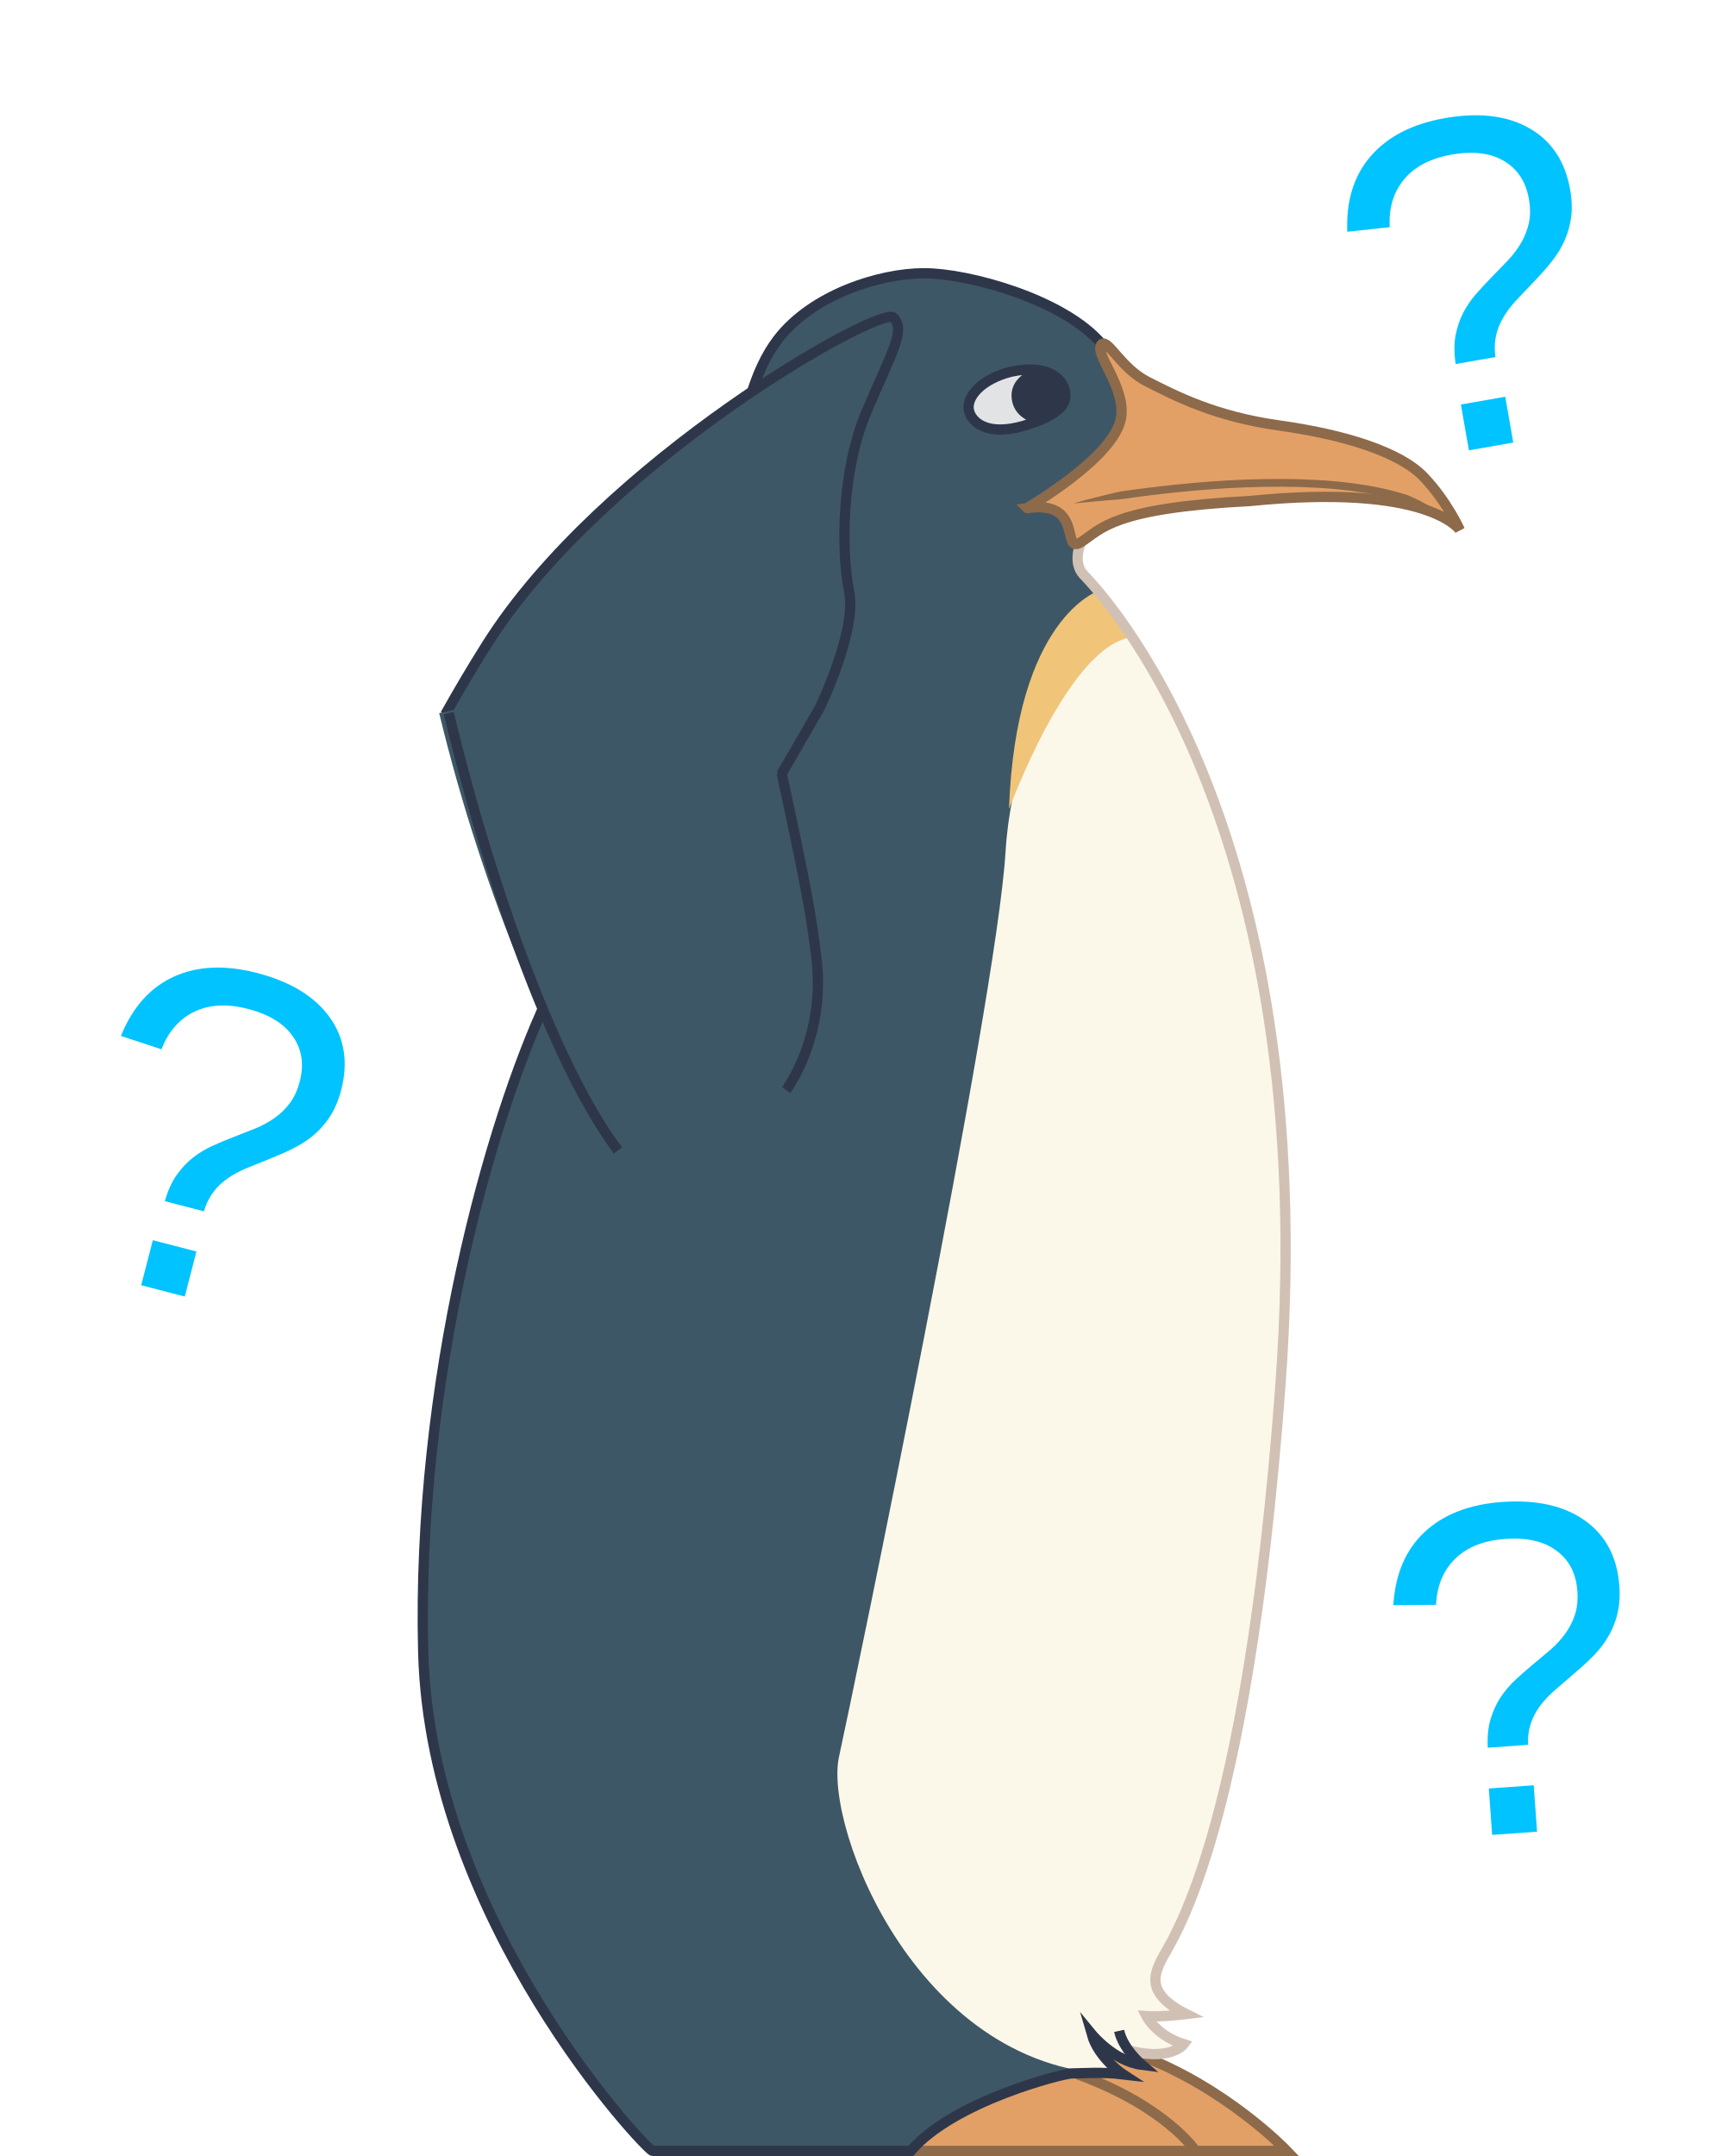
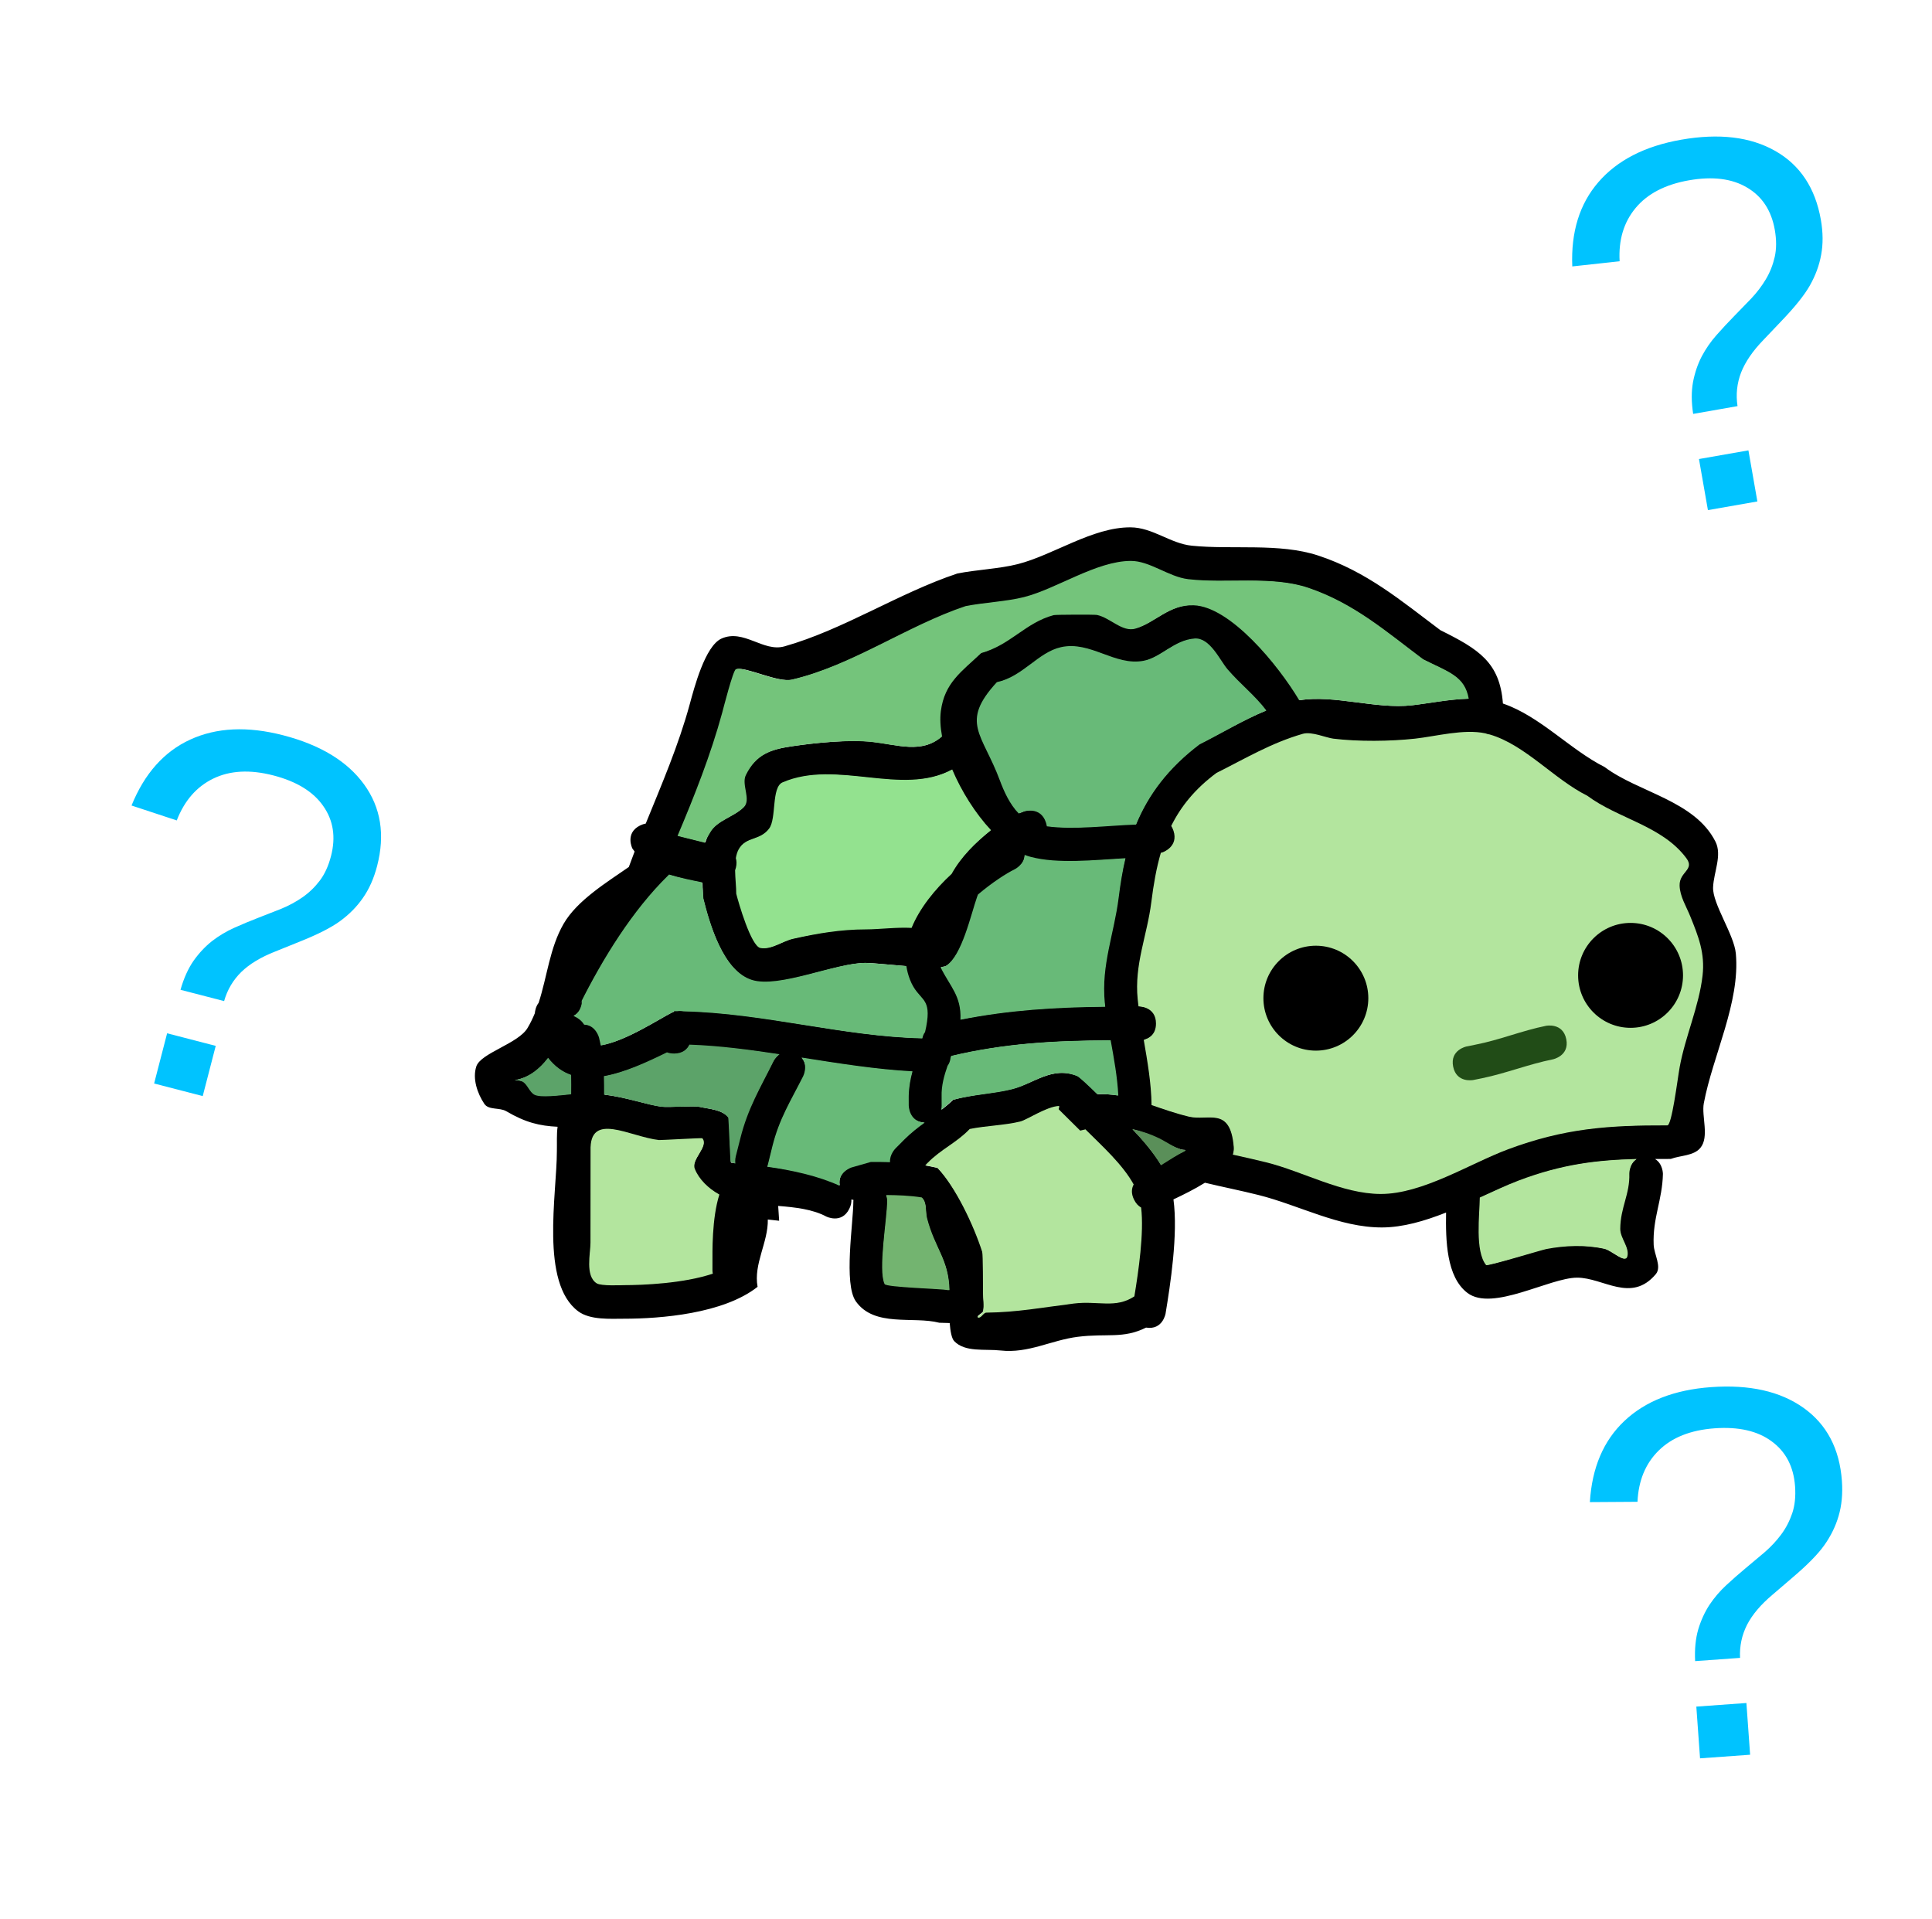
- <svg xmlns="http://www.w3.org/2000/svg" version="1.1" viewBox="0,0,83.211,104.991">
-   <g transform="translate(-194.5969,-120.8817)">
-     <g stroke-linecap="butt" stroke-linejoin="miter" stroke-miterlimit="10" stroke-dasharray="" stroke-dashoffset="0" style="mix-blend-mode: normal">
-       <g>
-         <path d="M243.407,225.623c2.677,-6.578 6.802,-4.618 6.802,-4.618c4.303,1.56 7.062,4.618 7.062,4.618h-13.864" fill="#e3a066" fill-rule="nonzero" stroke="none" stroke-width="1" />
-         <path d="M249.959,220.912c4.303,1.56 7.312,4.711 7.312,4.711h-14.125" fill="none" fill-rule="evenodd" stroke="#8d6a4a" stroke-width="0.5" />
-         <path d="M238.959,225.623c3.083,-3.142 8.124,-3.728 8.124,-3.728c4.303,1.56 5.74,3.728 5.74,3.728h-13.864" fill="#e3a066" fill-rule="nonzero" stroke="none" stroke-width="1" />
-         <path d="M247.084,221.895c4.303,1.56 5.74,3.728 5.74,3.728h-14.125" fill="none" fill-rule="evenodd" stroke="#8d6a4a" stroke-width="0.5" />
-         <path d="M248.261,137.645c3.438,3.802 -0.562,8.421 -0.562,8.421c0,0 -1.405,2.796 0.386,3.599c0.025,13.378 -0.625,41.138 -0.625,41.605c0,0.67 1.5,27.986 1.645,28.509c0.241,0.868 1.105,1.655 1.105,1.655c-1.354,-0.168 -2.438,-1.488 -2.438,-1.488c0.334,1.173 1.521,1.948 1.521,1.948c-1.021,-0.123 -2.042,-0.045 -2.501,-0.042c-0.416,0.002 -5.75,1.34 -7.833,3.771h-12.584c-0.25,0 -10.833,-11.144 -11.166,-24.299c-0.334,-13.155 3.263,-25.828 6,-31.706c3.178,-6.825 8.489,-19.775 8.864,-21.315c0.375,-1.539 0.014,-7.8 2.421,-10.911c1.672,-2.162 4.944,-3.204 7.111,-3.204c2.167,0 6.747,1.345 8.656,3.456" fill="#3e5766" fill-rule="nonzero" stroke="none" stroke-width="1" />
-         <path d="M248.665,150.392c0,0 2.095,2.843 3.689,6.231c3.5,7.75 5.75,19.251 4.504,33.014c-1.149,12.694 -2.233,20.841 -5.942,27.302c-0.508,0.886 1.46,2.022 1.46,2.022c-0.834,0 -1.94,0.102 -1.94,0.102c0.083,1.048 1.815,1.364 1.815,1.364c-2.396,1.173 -3.104,-0.491 -3.104,-0.491c0.396,0.974 0.955,1.479 0.955,1.479c-0.667,0.042 -2.329,-1.469 -2.329,-1.469c0,1.131 1.521,1.948 1.521,1.948c-9.906,0.064 -14.584,-12.024 -13.834,-15.459c0.75,-3.435 7.667,-36.7 8.112,-44.073c0.445,-7.374 5.095,-11.971 5.095,-11.971" fill="#fbf8ea" fill-rule="nonzero" stroke="none" stroke-width="1" />
-         <path d="M243.74,160.274c0.334,-9.307 4.343,-10.609 4.343,-10.609l1.661,2.243c-3.154,0.409 -6.008,8.479 -6.005,8.366" fill="#f0c579" fill-rule="nonzero" stroke="none" stroke-width="1" />
-         <path d="M247.251,147.28c0,0 -0.45,0.986 0.125,1.592c0.716,0.754 11.617,11.953 9.584,39.465c-1.667,22.539 -5.406,27.115 -5.827,28.042c-0.28,0.617 -0.767,1.577 1.243,2.582c0,0 -1.24,0.155 -1.94,0.103c0,0 0.471,0.945 1.815,1.364c0,0 -0.666,0.907 -2.916,0.237" fill="none" fill-rule="evenodd" stroke="#d1c1b5" stroke-width="0.5" />
-         <path d="M249.105,219.779c0.188,0.881 1.104,1.655 1.104,1.655c-1.354,-0.168 -2.438,-1.488 -2.438,-1.488c0.334,1.173 1.521,1.948 1.521,1.948c-1.021,-0.123 -2.042,-0.045 -2.5,-0.042c-0.416,0.002 -5.75,1.34 -7.833,3.771h-12.583c-0.25,0 -10.834,-11.144 -11.167,-24.299c-0.333,-13.155 3.264,-25.828 6,-31.706c3.178,-6.825 8.489,-19.775 8.864,-21.315c0.375,-1.539 0.015,-7.8 2.421,-10.911c1.673,-2.162 4.944,-3.204 7.111,-3.204c2.167,0 6.823,1.278 8.657,3.456" fill="none" fill-rule="evenodd" stroke="#2e374a" stroke-width="0.5" />
-       </g>
-       <g>
-         <path d="M244.636,145.626c-0.098,0.014 4.236,-2.427 4.562,-4.399c0.25,-1.508 -1.375,-3.174 -0.938,-3.582c0.291,-0.273 0.943,1.177 2.219,1.822c1.365,0.691 3.281,1.697 6.437,2.137c3.156,0.44 5.875,1.288 7.032,2.514c1.157,1.226 1.75,2.576 1.75,2.576c0,0 -1.468,-2.294 -10.219,-1.414c-6.718,0.345 -7.229,1.361 -8.229,2c-1,0.638 0.198,-2.063 -2.615,-1.655" fill="#e3a066" fill-rule="nonzero" stroke="none" stroke-width="1" />
-         <path d="M246.886,145.406c0,0 0.28,-0.098 0.776,-0.227c0.249,-0.062 0.552,-0.137 0.9,-0.223c0.174,-0.041 0.36,-0.084 0.556,-0.13c0.197,-0.043 0.407,-0.055 0.625,-0.09c1.742,-0.237 4.078,-0.487 6.427,-0.525c1.175,-0.021 2.351,0.01 3.451,0.109c0.55,0.049 1.081,0.121 1.581,0.201c0.5,0.089 0.971,0.192 1.401,0.308c0.211,0.07 0.423,0.111 0.612,0.19c0.185,0.086 0.361,0.167 0.526,0.243c0.322,0.174 0.598,0.324 0.809,0.479c0.221,0.137 0.368,0.281 0.473,0.369c0.104,0.09 0.16,0.138 0.16,0.138c0,0 -0.064,-0.037 -0.182,-0.107c-0.118,-0.07 -0.287,-0.176 -0.521,-0.279c-0.225,-0.118 -0.516,-0.222 -0.846,-0.339c-0.338,-0.1 -0.719,-0.2 -1.13,-0.331c-0.417,-0.112 -0.875,-0.213 -1.365,-0.299c-0.491,-0.078 -1.011,-0.149 -1.552,-0.198c-1.083,-0.098 -2.247,-0.127 -3.41,-0.107c-2.329,0.038 -4.652,0.286 -6.383,0.522c-0.43,0.076 -0.831,0.107 -1.187,0.13c-0.355,0.031 -0.664,0.059 -0.919,0.082c-0.255,0.025 -0.456,0.044 -0.593,0.058c-0.135,0.013 -0.208,0.027 -0.208,0.027" fill="#8d6a4a" fill-rule="nonzero" stroke="none" stroke-width="1" />
-         <path d="M244.636,145.626c-0.098,0.014 4.236,-2.427 4.562,-4.399c0.25,-1.508 -1.375,-3.174 -0.938,-3.582c0.291,-0.273 0.943,1.177 2.219,1.822c1.365,0.691 3.281,1.697 6.437,2.137c3.156,0.44 5.875,1.288 7.032,2.514c1.157,1.226 1.75,2.576 1.75,2.576c0,0 -1.468,-2.294 -10.219,-1.414c-6.718,0.345 -7.229,1.361 -8.229,2c-1,0.638 0.198,-2.063 -2.615,-1.655z" fill="none" fill-rule="evenodd" stroke="#8d6a4a" stroke-width="0.5" />
-       </g>
-       <g>
-         <path d="M218.295,152.286c5.639,-8.954 19.235,-16.571 19.82,-15.936c0.585,0.635 -0.032,1.576 -1.297,4.536c-1.266,2.96 -1.248,6.883 -0.863,8.806c0.386,1.923 -1.44,5.671 -1.44,5.671c0,0 -1.989,3.455 -4.421,7.636c-0.392,-0.189 -0.784,-0.379 -1.177,-0.571c-3.089,-1.511 -6.099,-3.19 -9.134,-4.807c-1.186,-0.632 -2.337,-1.303 -3.497,-1.952c0.642,-1.147 1.313,-2.28 2.008,-3.383z" fill="#3e5766" fill-rule="nonzero" stroke="none" stroke-width="1" />
-         <path d="M216.287,155.669c0.642,-1.147 1.313,-2.28 2.008,-3.383c5.639,-8.954 19.235,-16.571 19.82,-15.936c0.585,0.635 -0.032,1.576 -1.297,4.536c-1.266,2.96 -1.248,6.883 -0.863,8.806c0.386,1.923 -1.44,5.671 -1.44,5.671c0,0 -1.989,3.455 -4.421,7.636" fill="none" fill-rule="evenodd" stroke="#2e374a" stroke-width="0.5" />
-       </g>
-       <g>
-         <path d="M224.697,176.905c-2.932,-3.889 -6.558,-12.366 -8.709,-21.295c1.297,-0.304 2.603,-0.585 3.907,-0.92c3.336,-0.856 6.542,2.373 9.846,1.402c0.407,-0.12 2.671,2.7 3.076,2.578c1.387,6.388 1.321,7.116 1.537,8.813c0.495,3.879 -1.468,6.479 -1.468,6.479z" fill="#3e5766" fill-rule="nonzero" stroke="none" stroke-width="1" />
-         <path d="M224.697,176.905c-2.932,-3.889 -6.093,-12.366 -8.245,-21.295" fill="none" fill-rule="evenodd" stroke="#2e374a" stroke-width="0.5" />
-         <path d="M232.663,158.515c1.387,6.388 1.475,7.27 1.692,8.968c0.495,3.879 -1.468,6.479 -1.468,6.479" fill="none" fill-rule="evenodd" stroke="#2e374a" stroke-width="0.5" />
-       </g>
-       <text transform="translate(261.2696,143.6651) rotate(-9.94181) scale(0.57756,0.57756)" font-size="40" xml:space="preserve" fill="#00c3ff" fill-rule="nonzero" stroke="none" stroke-width="1" stroke-linecap="butt" stroke-linejoin="miter" stroke-miterlimit="10" stroke-dasharray="" stroke-dashoffset="0" font-family="Arial" font-weight="normal" text-anchor="start" style="mix-blend-mode: normal">
+ <svg xmlns="http://www.w3.org/2000/svg" version="1.1" width="84.383" height="83.792" viewBox="0,0,84.383,83.792">
+   <g transform="translate(-198.0476,-142.7713)">
+     <g stroke="none" stroke-miterlimit="10">
+       <text transform="translate(267.7725,165.9038) rotate(-9.94189) scale(0.57756,0.57756)" font-size="40" xml:space="preserve" fill="#00c3ff" stroke-width="1" font-family="Arial" font-weight="normal" text-anchor="start">
        <tspan x="0" dy="0">?</tspan>
      </text>
-       <text transform="translate(196.6857,182.2297) rotate(14.51276) scale(0.57756,0.57756)" font-size="40" xml:space="preserve" fill="#00c3ff" fill-rule="nonzero" stroke="none" stroke-width="1" stroke-linecap="butt" stroke-linejoin="miter" stroke-miterlimit="10" stroke-dasharray="" stroke-dashoffset="0" font-family="Arial" font-weight="normal" text-anchor="start" style="mix-blend-mode: normal">
+       <text transform="translate(199.9916,188.8523) rotate(14.51288) scale(0.57756,0.57756)" font-size="40" xml:space="preserve" fill="#00c3ff" stroke-width="1" font-family="Arial" font-weight="normal" text-anchor="start">
        <tspan x="0" dy="0">?</tspan>
      </text>
-       <text transform="translate(262.3394,210.5902) rotate(-4.10802) scale(0.57756,0.57756)" font-size="40" xml:space="preserve" fill="#00c3ff" fill-rule="nonzero" stroke="none" stroke-width="1" stroke-linecap="butt" stroke-linejoin="miter" stroke-miterlimit="10" stroke-dasharray="" stroke-dashoffset="0" font-family="Arial" font-weight="normal" text-anchor="start" style="mix-blend-mode: normal">
+       <text transform="translate(267.3668,219.918) rotate(-4.10806) scale(0.57756,0.57756)" font-size="40" xml:space="preserve" fill="#00c3ff" stroke-width="1" font-family="Arial" font-weight="normal" text-anchor="start">
        <tspan x="0" dy="0">?</tspan>
      </text>
-       <g>
-         <path d="M241.771,140.8c-0.114,-0.654 0.63,-1.499 2.055,-1.858c1.917,-0.407 2.49,0.455 2.596,0.833c0.128,0.458 0.199,1.154 -1.942,1.792c-1.829,0.545 -2.607,-0.179 -2.709,-0.767" fill="#e2e3e4" fill-rule="nonzero" stroke="none" stroke-width="1" />
-         <path d="M244.846,141.436c0,0 -0.868,-0.233 -0.974,-1.136c-0.105,-0.9 0.717,-1.351 1.057,-1.419c0.34,-0.069 0.691,0.136 0.691,0.136c0,0 0.869,0.324 0.864,0.964c-0.005,0.641 -0.815,1.167 -0.815,1.167c0,0 -0.686,0.313 -0.822,0.288" fill="#2e374a" fill-rule="nonzero" stroke="none" stroke-width="1" />
-         <path d="M241.783,140.84c-0.114,-0.654 0.63,-1.499 2.055,-1.858c1.917,-0.407 2.49,0.455 2.596,0.833c0.128,0.458 0.199,1.154 -1.942,1.792c-1.829,0.545 -2.607,-0.179 -2.709,-0.767z" fill="none" fill-rule="evenodd" stroke="#2e374a" stroke-width="0.5" />
-       </g>
+       <path d="M223.497,186.465c0,0 0,0.472 -0.376,0.666l0.131,0.065c0,0 0.209,0.104 0.335,0.313c0.516,0.021 0.654,0.572 0.654,0.572c0.028,0.114 0.052,0.226 0.073,0.336c1.082,-0.19 2.465,-1.11 3.082,-1.426c0,0 0.028,-0.014 0.076,-0.031l0.028,-0.043c0.047,0 0.095,0 0.142,0.001c0.082,-0.013 0.177,-0.016 0.275,0.004c3.514,0.078 6.929,1.109 10.392,1.186c0.018,-0.11 0.061,-0.201 0.116,-0.275c0.035,-0.149 0.065,-0.302 0.087,-0.46c0.153,-1.105 -0.387,-0.905 -0.746,-1.814c-0.078,-0.198 -0.131,-0.397 -0.161,-0.596c-0.73,-0.058 -1.462,-0.138 -1.739,-0.138c-1.316,-0.002 -3.798,1.147 -4.98,0.77c-1.263,-0.403 -1.862,-2.516 -2.136,-3.617c-0.001,-0.205 -0.012,-0.423 -0.021,-0.648c-0.501,-0.1 -0.972,-0.201 -1.441,-0.344c-0.017,0.019 -0.027,0.03 -0.027,0.03c-1.57,1.529 -2.861,3.616 -3.844,5.583l0.079,-0.135zM226.002,178.824c0.089,-0.044 0.172,-0.071 0.249,-0.084c0.699,-1.717 1.434,-3.421 1.922,-5.213c0.19,-0.697 0.668,-2.547 1.389,-2.868c0.968,-0.431 1.824,0.603 2.746,0.342c2.586,-0.732 4.988,-2.327 7.55,-3.182c0.832,-0.167 1.846,-0.207 2.64,-0.41c1.567,-0.4 3.257,-1.612 4.922,-1.607c0.969,0.003 1.74,0.706 2.681,0.802c1.752,0.179 3.816,-0.127 5.509,0.426c2.122,0.694 3.638,1.981 5.351,3.265c1.662,0.824 2.597,1.401 2.729,3.202c1.625,0.554 2.928,2.011 4.443,2.774c1.462,1.105 3.933,1.46 4.839,3.256c0.3,0.594 -0.074,1.328 -0.103,1.993c-0.031,0.719 0.918,2.067 0.994,2.895c0.196,2.139 -1.009,4.46 -1.399,6.54c-0.106,0.565 0.251,1.469 -0.151,1.95c-0.295,0.353 -0.863,0.321 -1.294,0.481c-0.235,0 -0.464,0.001 -0.687,0.003c0.346,0.202 0.346,0.65 0.346,0.65c-0.024,1.141 -0.453,1.932 -0.404,3.096c0.018,0.43 0.367,0.96 0.089,1.288c-1.079,1.271 -2.284,0.147 -3.432,0.148c-1.207,0.002 -3.696,1.493 -4.789,0.668c-0.926,-0.699 -0.954,-2.306 -0.935,-3.512c-0.934,0.369 -1.882,0.649 -2.799,0.651c-1.862,0.005 -3.627,-0.975 -5.39,-1.416c-0.778,-0.195 -1.563,-0.35 -2.342,-0.537c-0.452,0.282 -0.952,0.529 -1.376,0.728c0.209,1.531 -0.143,3.76 -0.344,4.984c0,0 -0.122,0.732 -0.852,0.615c-1.009,0.501 -1.707,0.242 -2.981,0.402c-1.162,0.146 -2.159,0.733 -3.37,0.598c-0.686,-0.077 -1.556,0.09 -2.031,-0.412c-0.11,-0.117 -0.167,-0.429 -0.195,-0.787l-0.454,-0.013c-1.141,-0.295 -2.829,0.209 -3.642,-0.93c-0.547,-0.766 -0.112,-3.427 -0.112,-4.377c0,0 0,-0.022 0.004,-0.058c-0.03,-0.004 -0.06,-0.01 -0.091,-0.018c0.009,0.119 -0.014,0.256 -0.092,0.411c-0.334,0.668 -1.002,0.334 -1.002,0.334c-0.592,-0.317 -1.341,-0.403 -2.102,-0.464c0.01,0.194 0.027,0.416 0.042,0.648l-0.495,-0.055c0.02,0.997 -0.631,1.942 -0.447,2.94c-1.493,1.179 -4.247,1.393 -5.828,1.393c-0.602,0 -1.486,0.065 -2.007,-0.324c-1.669,-1.245 -0.931,-5.12 -0.931,-6.997c0.008,-0.373 -0.015,-0.728 0.031,-1.062c-0.791,-0.04 -1.394,-0.182 -2.242,-0.679c-0.29,-0.17 -0.77,-0.041 -0.957,-0.321c-0.31,-0.464 -0.525,-1.107 -0.35,-1.637c0.193,-0.583 1.83,-0.994 2.235,-1.674c0.125,-0.209 0.229,-0.425 0.32,-0.646c0.007,-0.083 0.036,-0.287 0.166,-0.455c0.377,-1.158 0.483,-2.402 1.093,-3.456c0.592,-1.023 1.905,-1.821 2.846,-2.477c0.082,-0.226 0.167,-0.451 0.253,-0.675l-0.098,-0.135c0,0 -0.334,-0.668 0.334,-1.002zM222.968,190.547c0.001,-0.29 0.003,-0.561 -0.006,-0.828c-0.37,-0.127 -0.704,-0.356 -0.982,-0.721c-0.364,0.475 -0.819,0.848 -1.436,0.946c0.138,0.003 0.279,0.019 0.352,0.059c0.222,0.122 0.288,0.447 0.515,0.558c0.262,0.128 0.999,0.045 1.557,-0.013zM227.5,188.811c-0.121,0 -0.223,-0.02 -0.308,-0.053c-0.861,0.421 -1.831,0.861 -2.739,1.023c0.008,0.259 0.009,0.524 0.009,0.803c0.892,0.09 1.899,0.454 2.514,0.522c0.297,0.033 1.37,-0.052 1.611,0.002c0.449,0.1 1.009,0.12 1.294,0.481c0.019,0.024 0.078,1.96 0.095,1.961c0.056,0.004 0.113,0.008 0.171,0.013c-0.019,-0.167 0.014,-0.301 0.014,-0.301l0.199,-0.797c0.328,-1.311 0.862,-2.152 1.451,-3.34c0,0 0.086,-0.172 0.257,-0.297c-1.294,-0.194 -2.593,-0.36 -3.909,-0.403c-0.091,0.191 -0.278,0.387 -0.66,0.387zM231.611,193.623c0,0 -0.009,0.035 -0.03,0.089c1.095,0.149 2.224,0.395 3.142,0.816c-0.1,-0.595 0.51,-0.798 0.51,-0.798l0.834,-0.238c0.294,0 0.567,0.004 0.832,0.014c-0.024,-0.335 0.233,-0.592 0.233,-0.592l0.398,-0.398c0.286,-0.28 0.58,-0.505 0.875,-0.718c-0.696,-0.033 -0.696,-0.746 -0.696,-0.746v-0.398c0.008,-0.384 0.076,-0.736 0.17,-1.076c-1.611,-0.087 -3.206,-0.345 -4.807,-0.596c0.308,0.348 0.076,0.811 0.076,0.811c-0.559,1.109 -1.035,1.822 -1.338,3.034l-0.199,0.797zM230.217,180.675c-0.009,0.037 -0.02,0.073 -0.032,0.105c0.006,0.365 0.051,0.74 0.049,1.017c0.093,0.369 0.64,2.289 1.052,2.359c0.488,0.083 0.946,-0.3 1.43,-0.407c1.073,-0.238 2.047,-0.415 3.152,-0.417c0.585,-0.001 1.334,-0.097 1.979,-0.06c0.351,-0.857 1.005,-1.665 1.738,-2.341c0.418,-0.755 1.045,-1.354 1.72,-1.898c-0.681,-0.725 -1.282,-1.681 -1.686,-2.635c-2.203,1.189 -4.99,-0.458 -7.366,0.561c-0.498,0.214 -0.25,1.572 -0.582,2.009c-0.414,0.544 -1.009,0.329 -1.327,0.897c-0.062,0.111 -0.101,0.242 -0.125,0.385c0.036,0.115 0.043,0.255 0.001,0.424zM228.08,179.37c0.259,0.065 0.517,0.129 0.776,0.194c0.046,-0.152 0.107,-0.298 0.186,-0.435c0.304,-0.527 1.028,-0.668 1.462,-1.095c0.336,-0.331 -0.118,-0.99 0.092,-1.412c0.45,-0.905 1.098,-1.117 1.993,-1.252c1.013,-0.153 2.558,-0.313 3.569,-0.199c1.095,0.123 2.146,0.529 3.006,-0.228c-0.075,-0.404 -0.097,-0.782 -0.054,-1.114c0.161,-1.244 0.917,-1.743 1.768,-2.551c1.278,-0.352 1.954,-1.344 3.185,-1.671c0.085,-0.023 1.804,-0.028 1.907,-0.007c0.583,0.125 1.111,0.765 1.686,0.603c0.857,-0.243 1.467,-1.052 2.556,-1.015c1.587,0.055 3.682,2.604 4.611,4.164c1.499,-0.247 3.327,0.398 4.877,0.222c0.749,-0.085 1.629,-0.266 2.468,-0.288c-0.177,-0.992 -0.862,-1.151 -1.99,-1.72c-1.628,-1.221 -3.018,-2.434 -5.008,-3.109c-1.588,-0.539 -3.596,-0.174 -5.248,-0.37c-0.851,-0.101 -1.665,-0.796 -2.498,-0.791c-1.51,0.008 -3.206,1.218 -4.64,1.58c-0.759,0.192 -1.746,0.229 -2.539,0.387c-2.54,0.845 -4.991,2.594 -7.59,3.192c-0.631,0.145 -2.061,-0.589 -2.433,-0.454c-0.125,0.045 -0.545,1.702 -0.603,1.913c-0.498,1.823 -1.207,3.6 -1.947,5.354l0.411,0.103zM243.747,178.664c0.021,0.062 0.034,0.12 0.041,0.174c1.193,0.164 2.657,-0.043 3.875,-0.081c0.54,-1.309 1.387,-2.448 2.752,-3.48c0.971,-0.486 1.909,-1.055 2.915,-1.468c-0.49,-0.653 -1.127,-1.132 -1.692,-1.79c-0.327,-0.38 -0.758,-1.384 -1.428,-1.336c-0.895,0.064 -1.464,0.834 -2.225,0.978c-1.256,0.238 -2.291,-0.886 -3.579,-0.599c-1.005,0.224 -1.651,1.27 -2.792,1.517c-1.627,1.769 -0.627,2.224 0.133,4.27c0.173,0.465 0.423,1.03 0.818,1.434l0.237,-0.091c0,0 0.709,-0.236 0.945,0.472zM239.394,184.944c-0.047,0.03 -0.13,0.05 -0.239,0.062c0.424,0.86 0.906,1.235 0.861,2.279c2.101,-0.416 4.074,-0.543 6.282,-0.563c-0.007,-0.064 -0.014,-0.127 -0.02,-0.191c-0.16,-1.628 0.405,-2.975 0.601,-4.535c0.076,-0.604 0.173,-1.178 0.303,-1.723c-1.353,0.077 -2.937,0.265 -4.115,-0.048c-0.087,-0.023 -0.175,-0.052 -0.262,-0.087c-0.01,0.417 -0.427,0.626 -0.427,0.626c-0.376,0.182 -0.99,0.583 -1.59,1.092c-0.012,0.03 -0.024,0.061 -0.035,0.092c-0.27,0.761 -0.66,2.56 -1.357,2.996zM248.566,187.466c0,0.486 -0.316,0.656 -0.537,0.715c0.163,0.946 0.328,1.892 0.338,2.838c0.488,0.167 1.005,0.352 1.616,0.501c0.863,0.21 1.82,-0.474 1.97,1.325c0.009,0.113 -0.005,0.224 -0.041,0.333c0.49,0.109 0.979,0.215 1.467,0.337c1.601,0.4 3.287,1.366 4.968,1.373c1.832,0.007 3.888,-1.327 5.548,-1.946c2.459,-0.917 4.37,-1.045 6.941,-1.037c0.201,0.055 0.445,-1.992 0.547,-2.55c0.241,-1.324 0.839,-2.63 0.994,-3.972c0.114,-0.987 -0.183,-1.716 -0.538,-2.591c-0.177,-0.436 -0.45,-0.863 -0.463,-1.333c-0.017,-0.614 0.677,-0.681 0.296,-1.195c-1.052,-1.418 -2.966,-1.709 -4.324,-2.721c-1.432,-0.71 -2.703,-2.217 -4.245,-2.666c-0.067,-0.008 -0.129,-0.026 -0.185,-0.048c-0.938,-0.206 -2.163,0.133 -3.072,0.232c-1.082,0.118 -2.467,0.13 -3.551,-0.002c-0.319,-0.039 -0.946,-0.324 -1.331,-0.214c-1.382,0.398 -2.492,1.066 -3.763,1.701c-0.937,0.694 -1.553,1.46 -1.972,2.308c0.037,0.058 0.07,0.126 0.097,0.207c0.236,0.709 -0.472,0.945 -0.472,0.945l-0.077,0.022c-0.196,0.668 -0.318,1.383 -0.414,2.15c-0.182,1.461 -0.749,2.71 -0.595,4.23c0.011,0.104 0.022,0.207 0.035,0.311h0.017c0,0 0.747,0 0.747,0.747zM239.204,191.052c0,0 0,0.077 -0.025,0.181c0.169,-0.132 0.338,-0.273 0.503,-0.433c0.855,-0.238 1.769,-0.27 2.587,-0.475c0.954,-0.239 1.739,-1.007 2.848,-0.561c0.1,0.04 0.513,0.436 0.877,0.796c0.309,-0.011 0.595,0.009 0.87,0.05c-0.039,-0.794 -0.188,-1.596 -0.332,-2.396c-2.447,0.012 -4.571,0.124 -6.91,0.678c-0.008,0.022 -0.017,0.045 -0.025,0.067c-0.015,0.155 -0.065,0.273 -0.133,0.362c-0.154,0.435 -0.276,0.872 -0.261,1.332v0.398zM244.283,191.251c0,0 0,-0.063 0.018,-0.152c-0.542,0.017 -1.388,0.604 -1.689,0.68c-0.665,0.166 -1.493,0.178 -2.194,0.321c-0.584,0.611 -1.245,0.869 -1.832,1.472l-0.102,0.102c0.169,0.03 0.343,0.065 0.524,0.106c0.791,0.821 1.587,2.48 1.961,3.647c0.034,0.107 0.027,1.587 0.027,1.793c0,0.266 0.053,0.537 0,0.797c-0.023,0.113 -0.326,0.226 -0.219,0.269c0.13,0.051 0.22,-0.212 0.36,-0.213c1.365,-0.017 2.407,-0.224 3.802,-0.398c1.056,-0.132 1.801,0.242 2.63,-0.304c0.177,-1.076 0.421,-2.753 0.288,-3.858c-0.113,-0.062 -0.221,-0.168 -0.307,-0.34c-0.139,-0.279 -0.104,-0.499 -0.016,-0.662c-0.483,-0.877 -1.355,-1.651 -2.035,-2.331c-0.019,-0.019 -0.037,-0.038 -0.056,-0.058c-0.076,0.017 -0.153,0.035 -0.231,0.056l-0.928,-0.924zM229.161,198.374c-0.018,-0.088 -0.018,-0.15 -0.018,-0.15v-0.199c0,-0.625 -0.036,-2.028 0.295,-3.077c-0.011,-0.006 -0.022,-0.012 -0.033,-0.018c-0.436,-0.245 -0.849,-0.623 -1.032,-1.088c-0.167,-0.426 0.636,-0.993 0.33,-1.333c-0.017,-0.019 -1.81,0.092 -1.875,0.084c-1.271,-0.141 -3.02,-1.279 -2.964,0.452c0,1.328 0,2.656 0,3.984c0,0.473 -0.251,1.443 0.264,1.768c0.196,0.124 1.062,0.075 1.18,0.075c0.814,0 2.568,-0.065 3.853,-0.497zM269.508,193.404c-1.749,0.047 -3.213,0.228 -5.095,0.938c-0.542,0.204 -1.114,0.467 -1.704,0.735c-0.008,0.741 -0.224,2.318 0.27,2.926c0.053,0.066 2.402,-0.669 2.616,-0.71c0.821,-0.158 1.691,-0.178 2.507,0.003c0.342,0.076 0.917,0.67 0.998,0.329c0.095,-0.4 -0.318,-0.783 -0.315,-1.194c0.007,-0.944 0.427,-1.492 0.398,-2.39c0,0 0,-0.428 0.324,-0.636zM239.501,199.089c-0.036,-1.352 -0.63,-1.761 -0.974,-3.084c-0.078,-0.301 0.013,-0.704 -0.223,-0.907c-0.523,-0.084 -1.022,-0.105 -1.533,-0.11c0.043,0.137 0.043,0.248 0.043,0.248c0,0.779 -0.405,2.971 -0.112,3.591c0.07,0.148 2.474,0.203 2.733,0.266zM248.68,192.517c-0.396,-0.194 -0.776,-0.333 -1.155,-0.42c0.455,0.476 0.898,0.989 1.227,1.535c0.336,-0.213 0.706,-0.44 1.025,-0.598c0.01,-0.013 0.02,-0.027 0.031,-0.041c-0.066,-0.002 -0.125,-0.008 -0.169,-0.019c-0.343,-0.088 -0.641,-0.301 -0.959,-0.457z" fill="#000000" stroke-width="0.5" />
+       <path d="M247.501,192.08c0.379,0.087 0.785,0.213 1.18,0.407c0.318,0.156 0.645,0.403 0.988,0.491c0.044,0.011 0.103,0.017 0.169,0.02c-0.011,0.014 -0.021,0.028 -0.031,0.042c-0.319,0.157 -0.715,0.41 -1.051,0.623c-0.33,-0.546 -0.801,-1.105 -1.256,-1.581z" fill="#5a8f59" stroke-width="0.5" />
+       <path d="M230.187,180.677c0.042,-0.17 0.035,-0.312 -0.001,-0.427c0.024,-0.143 0.063,-0.276 0.125,-0.387c0.318,-0.568 0.915,-0.36 1.328,-0.904c0.332,-0.436 0.091,-1.806 0.589,-2.02c2.376,-1.019 5.206,0.628 7.409,-0.562c0.404,0.954 1.014,1.924 1.694,2.65c-0.674,0.543 -1.301,1.154 -1.719,1.909c-0.733,0.676 -1.4,1.503 -1.75,2.36c-0.645,-0.037 -1.409,0.064 -1.995,0.065c-1.105,0.002 -2.1,0.171 -3.173,0.409c-0.484,0.107 -0.944,0.488 -1.432,0.404c-0.412,-0.07 -0.965,-2.002 -1.058,-2.371c0.002,-0.277 -0.044,-0.657 -0.05,-1.022c0.012,-0.033 0.023,-0.068 0.032,-0.106z" fill="#93e28f" stroke-width="0.5" />
+       <path d="M222.992,189.717c0.009,0.266 0.003,0.555 0.002,0.845c-0.558,0.058 -1.333,0.153 -1.595,0.025c-0.227,-0.111 -0.31,-0.456 -0.532,-0.578c-0.073,-0.04 -0.214,-0.059 -0.352,-0.062c0.617,-0.098 1.109,-0.503 1.473,-0.978c0.278,0.365 0.633,0.621 1.004,0.748z" fill="#5ca369" stroke-width="0.5" />
+       <path d="M227.179,188.731c0.085,0.033 0.19,0.052 0.311,0.052c0.383,0 0.578,-0.198 0.669,-0.389c1.316,0.043 2.642,0.224 3.936,0.418c-0.172,0.126 -0.257,0.298 -0.257,0.298c-0.589,1.188 -1.125,2.06 -1.453,3.371l-0.204,0.803c0,0 -0.035,0.135 -0.016,0.302c-0.057,-0.004 -0.149,-0.058 -0.205,-0.062c-0.017,-0.001 -0.088,-1.922 -0.107,-1.946c-0.286,-0.361 -0.789,-0.361 -1.238,-0.461c-0.242,-0.054 -1.373,0.024 -1.669,-0.009c-0.615,-0.068 -1.622,-0.438 -2.514,-0.528c-0,-0.278 0,-0.549 -0.008,-0.808c0.908,-0.162 1.893,-0.62 2.754,-1.041z" fill="#5ca369" stroke-width="0.5" />
+       <path d="M231.555,193.727c0.022,-0.053 0.03,-0.089 0.03,-0.089l0.197,-0.802c0.303,-1.213 0.787,-1.957 1.346,-3.066c0,0 0.235,-0.466 -0.073,-0.813c1.601,0.251 3.237,0.516 4.848,0.603c-0.094,0.34 -0.158,0.698 -0.166,1.083l0.001,0.402c0,0 0.001,0.72 0.697,0.754c-0.296,0.214 -0.591,0.446 -0.876,0.726l-0.401,0.404c0,0 -0.262,0.263 -0.237,0.598c-0.265,-0.01 -0.545,-0.009 -0.839,-0.009l-0.846,0.242c0,0 -0.616,0.203 -0.516,0.798c-0.918,-0.421 -2.069,-0.681 -3.165,-0.831z" fill="#68ba78" stroke-width="0.5" />
+       <path d="M239.151,191.244c0.025,-0.104 0.024,-0.183 0.024,-0.183l-0.001,-0.401c-0.015,-0.46 0.107,-0.907 0.26,-1.342c0.068,-0.09 0.118,-0.211 0.133,-0.365c0.008,-0.022 0.017,-0.045 0.025,-0.067c2.338,-0.554 4.519,-0.671 6.966,-0.683c0.144,0.8 0.295,1.621 0.333,2.415c-0.275,-0.042 -0.619,-0.076 -0.928,-0.065c-0.364,-0.359 -0.778,-0.748 -0.878,-0.788c-1.109,-0.447 -1.887,0.341 -2.841,0.58c-0.818,0.205 -1.737,0.228 -2.592,0.466c-0.166,0.16 -0.333,0.303 -0.503,0.435z" fill="#68ba78" stroke-width="0.5" />
+       <path d="M239.451,199.117c-0.259,-0.063 -2.698,-0.118 -2.768,-0.267c-0.293,-0.62 0.113,-2.861 0.113,-3.64c0,0 0.001,-0.112 -0.042,-0.248c0.511,0.005 1.03,0.022 1.553,0.105c0.236,0.204 0.153,0.608 0.232,0.91c0.344,1.324 0.943,1.784 0.979,3.136z" fill="#73b470" stroke-width="0.5" />
+       <path d="M239.127,185.015c0.109,-0.013 0.192,-0.033 0.239,-0.062c0.697,-0.436 1.091,-2.261 1.361,-3.023c0.011,-0.031 0.023,-0.063 0.036,-0.093c0.6,-0.509 1.23,-0.921 1.606,-1.103c0,0 0.422,-0.209 0.432,-0.627c0.087,0.035 0.177,0.064 0.264,0.087c1.178,0.313 2.786,0.135 4.139,0.058c-0.13,0.546 -0.222,1.126 -0.298,1.73c-0.195,1.561 -0.766,2.94 -0.606,4.568c0.006,0.063 0.012,0.128 0.02,0.191c-2.208,0.021 -4.222,0.149 -6.323,0.565c0.044,-1.045 -0.446,-1.432 -0.87,-2.292z" fill="#68ba78" stroke-width="0.5" />
+       <path d="M229.181,198.396c-1.284,0.432 -3.07,0.502 -3.883,0.502c-0.118,0 -0.991,0.045 -1.188,-0.079c-0.515,-0.325 -0.272,-1.304 -0.272,-1.777c0,-1.328 0.004,-2.691 0.004,-4.019c-0.055,-1.73 1.717,-0.603 2.989,-0.462c0.065,0.007 1.873,-0.098 1.89,-0.079c0.306,0.341 -0.493,0.911 -0.326,1.337c0.183,0.465 0.604,0.858 1.039,1.103c0.011,0.006 0.022,0.012 0.033,0.018c-0.33,1.049 -0.303,2.478 -0.303,3.104l-0.001,0.2c0,0 -0.001,0.063 0.017,0.151z" fill="#b3e59e" stroke-width="0.5" />
+       <path d="M244.309,191.07c-0.018,0.089 -0.018,0.152 -0.018,0.152l0.936,0.927c0.078,-0.02 0.156,-0.038 0.232,-0.055c0.018,0.02 0.037,0.04 0.056,0.059c0.68,0.68 1.564,1.471 2.048,2.348c-0.088,0.162 -0.123,0.387 0.017,0.666c0.086,0.172 0.194,0.28 0.308,0.342c0.134,1.106 -0.118,2.803 -0.295,3.879c-0.829,0.546 -1.585,0.181 -2.641,0.313c-1.395,0.174 -2.461,0.382 -3.826,0.398c-0.139,0.002 -0.231,0.264 -0.361,0.213c-0.107,-0.042 0.196,-0.155 0.219,-0.268c0.053,-0.26 -0.002,-0.533 -0.002,-0.798c0,-0.206 -0.001,-1.693 -0.035,-1.8c-0.374,-1.166 -1.174,-2.857 -1.965,-3.677c-0.181,-0.04 -0.355,-0.075 -0.524,-0.105l0.102,-0.103c0.587,-0.603 1.257,-0.872 1.841,-1.483c0.701,-0.143 1.543,-0.162 2.208,-0.327c0.302,-0.075 1.159,-0.662 1.701,-0.679z" fill="#b3e59e" stroke-width="0.5" />
+       <path d="M269.533,193.387c-0.324,0.208 -0.322,0.639 -0.322,0.639c0.029,0.899 -0.389,1.469 -0.396,2.412c-0.003,0.412 0.407,0.802 0.311,1.202c-0.081,0.341 -0.658,-0.251 -0.999,-0.327c-0.816,-0.181 -1.719,-0.15 -2.54,0.008c-0.215,0.041 -2.578,0.765 -2.632,0.7c-0.494,-0.608 -0.283,-2.208 -0.275,-2.949c0.59,-0.268 1.168,-0.544 1.71,-0.748c1.882,-0.71 3.394,-0.889 5.143,-0.936z" fill="#b3e59e" stroke-width="0.5" />
+       <path d="M223.093,187.14c0.376,-0.193 0.375,-0.668 0.375,-0.668l-0.079,0.135c0.983,-1.967 2.283,-4.083 3.852,-5.612c0,0 0.011,-0.011 0.027,-0.03c0.468,0.143 0.945,0.24 1.445,0.341c0.009,0.225 0.053,0.492 0.055,0.697c0.274,1.1 0.852,3.16 2.116,3.563c1.183,0.377 3.636,-0.743 4.952,-0.741c0.277,0 1.069,0.082 1.799,0.14c0.03,0.199 0.082,0.401 0.16,0.598c0.358,0.909 0.897,0.715 0.744,1.82c-0.022,0.158 -0.052,0.313 -0.088,0.462c-0.055,0.074 -0.098,0.165 -0.116,0.276c-3.463,-0.078 -6.929,-1.103 -10.443,-1.181c-0.098,-0.02 -0.194,-0.018 -0.276,-0.005c-0.047,-0 -0.095,-0.001 -0.142,-0.001l-0.028,0.043c-0.048,0.017 -0.076,0.031 -0.076,0.031c-0.617,0.316 -2.002,1.234 -3.083,1.424c-0.021,-0.11 -0.046,-0.223 -0.074,-0.338c0,0 -0.139,-0.554 -0.655,-0.575c-0.126,-0.209 -0.335,-0.315 -0.335,-0.315l-0.131,-0.066z" fill="#68ba78" stroke-width="0.5" />
+       <path d="M228.827,179.575c-0.259,-0.065 -0.517,-0.13 -0.776,-0.195l-0.411,-0.103c0.741,-1.754 1.448,-3.54 1.946,-5.363c0.058,-0.211 0.478,-1.872 0.603,-1.916c0.373,-0.134 1.802,0.6 2.433,0.455c2.599,-0.598 5.058,-2.364 7.597,-3.21c0.794,-0.158 1.79,-0.202 2.549,-0.394c1.434,-0.363 3.154,-1.572 4.664,-1.581c0.833,-0.005 1.657,0.696 2.508,0.797c1.652,0.196 3.667,-0.16 5.255,0.379c1.99,0.675 3.383,1.898 5.011,3.119c1.128,0.568 1.814,0.731 1.991,1.723c-0.839,0.023 -1.719,0.203 -2.468,0.289c-1.55,0.176 -3.439,-0.469 -4.937,-0.222c-0.929,-1.56 -3.017,-4.09 -4.604,-4.146c-1.089,-0.038 -1.695,0.776 -2.552,1.019c-0.574,0.163 -1.091,-0.472 -1.674,-0.597c-0.102,-0.022 -1.807,-0.016 -1.892,0.007c-1.23,0.327 -1.887,1.303 -3.165,1.656c-0.851,0.808 -1.603,1.291 -1.764,2.535c-0.043,0.332 -0.022,0.704 0.053,1.108c-0.86,0.757 -1.969,0.364 -3.064,0.242c-1.011,-0.113 -2.497,0.036 -3.51,0.189c-0.895,0.135 -1.544,0.345 -1.994,1.251c-0.21,0.422 0.244,1.079 -0.092,1.41c-0.434,0.427 -1.158,0.567 -1.462,1.094c-0.079,0.137 -0.196,0.303 -0.242,0.456z" fill="#74c47b" stroke-width="0.5" />
+       <path d="M243.77,178.861c-0.007,-0.055 -0.021,-0.113 -0.042,-0.175c-0.236,-0.709 -0.949,-0.477 -0.949,-0.477l-0.237,0.09c-0.396,-0.404 -0.65,-0.977 -0.823,-1.442c-0.76,-2.046 -1.76,-2.523 -0.133,-4.292c1.141,-0.247 1.797,-1.306 2.802,-1.53c1.288,-0.287 2.349,0.832 3.605,0.595c0.761,-0.144 1.339,-0.909 2.235,-0.973c0.67,-0.048 1.108,0.964 1.435,1.344c0.565,0.657 1.205,1.147 1.696,1.801c-1.005,0.413 -1.943,0.991 -2.915,1.477c-1.365,1.032 -2.237,2.197 -2.777,3.505c-1.218,0.039 -2.705,0.239 -3.898,0.075z" fill="#68ba78" stroke-width="0.5" />
+       <path d="M248,188.189c0.221,-0.059 0.537,-0.23 0.537,-0.717c0,-0.747 -0.747,-0.749 -0.747,-0.749l-0.017,-0c-0.013,-0.104 -0.025,-0.208 -0.035,-0.311c-0.155,-1.52 0.413,-2.779 0.595,-4.24c0.096,-0.766 0.22,-1.486 0.416,-2.155l0.077,-0.022c0,0 0.71,-0.239 0.474,-0.947c-0.027,-0.081 -0.06,-0.149 -0.097,-0.207c0.42,-0.848 1.04,-1.62 1.977,-2.314c1.271,-0.635 2.389,-1.31 3.771,-1.708c0.385,-0.111 1.014,0.174 1.334,0.212c1.085,0.132 2.479,0.118 3.562,-0c0.909,-0.099 2.143,-0.437 3.081,-0.231c0.056,0.022 0.119,0.04 0.185,0.048c1.542,0.448 2.825,1.964 4.258,2.673c1.358,1.012 3.279,1.313 4.331,2.731c0.381,0.513 -0.312,0.583 -0.295,1.197c0.013,0.47 0.287,0.901 0.464,1.337c0.354,0.875 0.652,1.61 0.538,2.597c-0.155,1.342 -0.755,2.658 -0.997,3.982c-0.101,0.557 -0.349,2.61 -0.549,2.555c-2.571,-0.008 -4.494,0.13 -6.953,1.047c-1.66,0.619 -3.734,1.956 -5.565,1.949c-1.682,-0.007 -3.38,-0.978 -4.982,-1.379c-0.487,-0.122 -0.98,-0.23 -1.469,-0.339c0.035,-0.109 0.05,-0.221 0.04,-0.333c-0.149,-1.799 -1.11,-1.119 -1.973,-1.329c-0.611,-0.149 -1.13,-0.336 -1.618,-0.503c-0.01,-0.946 -0.178,-1.898 -0.34,-2.844z" fill="#b3e59e" stroke-width="0.5" />
+       <path d="M269.265,187.66c-1.265,0 -2.291,-1.026 -2.291,-2.291c0,-1.265 1.026,-2.291 2.291,-2.291c1.265,0 2.291,1.026 2.291,2.291c0,1.265 -1.026,2.291 -2.291,2.291z" fill="#000000" stroke-width="0" />
+       <path d="M255.52,188.656c-1.265,0 -2.291,-1.026 -2.291,-2.291c0,-1.265 1.026,-2.291 2.291,-2.291c1.265,0 2.291,1.026 2.291,2.291c0,1.265 -1.026,2.291 -2.291,2.291z" fill="#000000" stroke-width="0" />
+       <path d="M261.516,189.354c-0.147,-0.732 0.585,-0.88 0.585,-0.88l0.391,-0.079c1.05,-0.203 2.018,-0.609 3.085,-0.824c0,0 0.732,-0.147 0.88,0.585c0.147,0.732 -0.585,0.88 -0.585,0.88c-1.073,0.216 -2.025,0.604 -3.085,0.824l-0.391,0.079c0,0 -0.732,0.147 -0.88,-0.585z" fill="#214c17" stroke-width="0.5" />
    </g>
  </g>
</svg>
